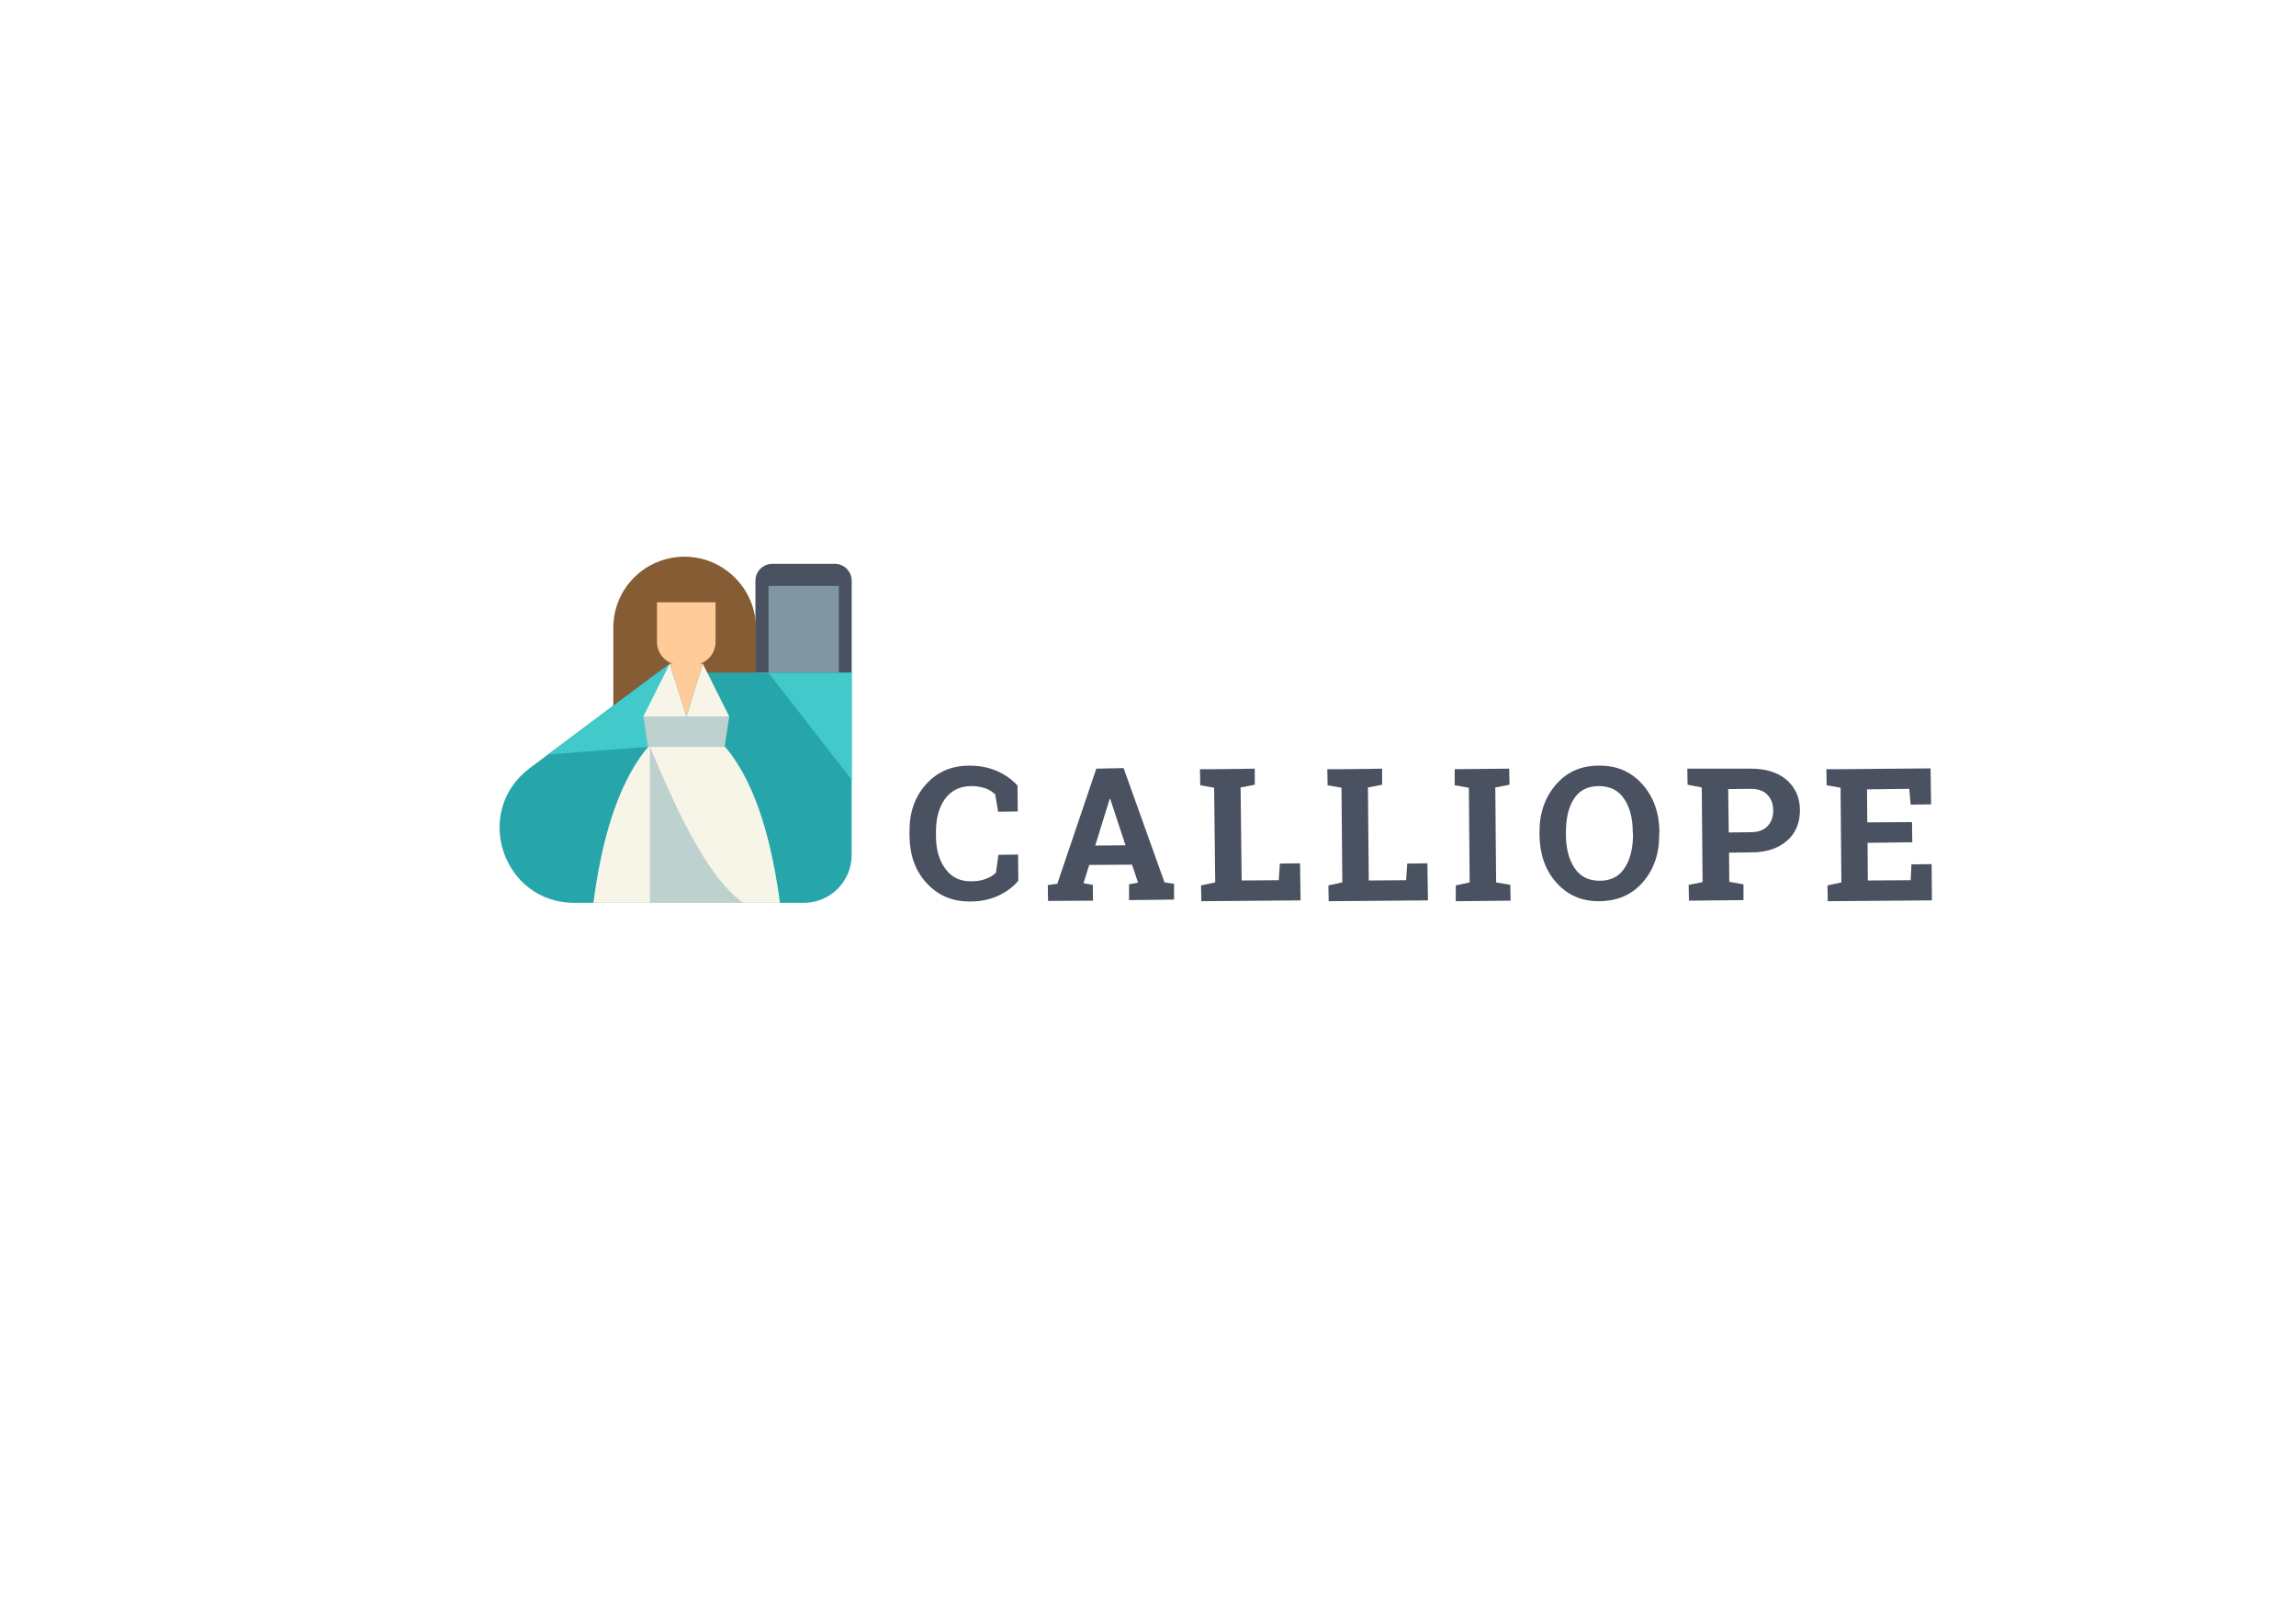
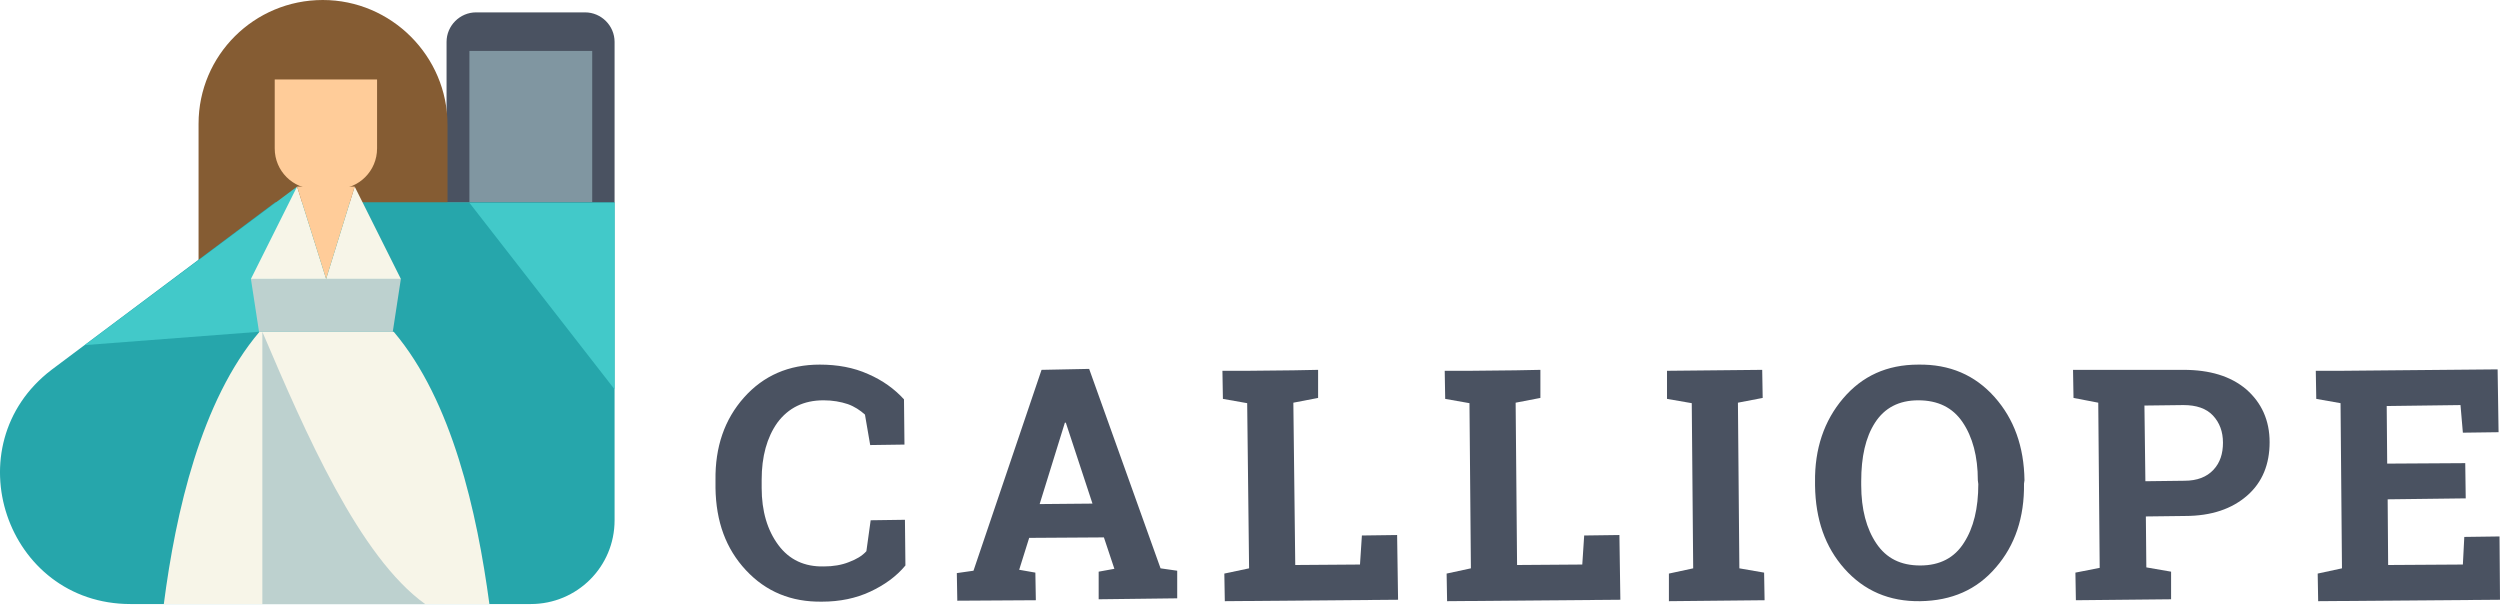
- <svg xmlns="http://www.w3.org/2000/svg" xmlns:xlink="http://www.w3.org/1999/xlink" version="1.1" id="Ebene_1" x="0px" y="0px" viewBox="0 0 841.9 595.3" enable-background="new 0 0 841.9 595.3" xml:space="preserve">
-   <path fill="#4A5261" d="M406.9,292.9l0.2,0l5.6,17l-11.1,0.1L406.9,292.9z M402,281.8l-14.3,42.2l-3.5,0.5l0.1,5.8l16.5-0.1  l-0.1-5.8l-3.4-0.6l2.1-6.7l15.7-0.1l2.2,6.6l-3.3,0.6l0,5.8l16.5-0.2l0-5.8l-3.5-0.5l-15-41.9L402,281.8z" />
-   <polygon fill="#4A5261" points="454.9,281.9 445.2,282 440,282 440.1,287.9 445.2,288.8 445.6,323.5 440.4,324.6 440.5,330.4   476.9,330.1 476.7,316.5 469.3,316.6 468.9,322.7 455.3,322.8 454.9,288.7 460.1,287.7 460.1,281.8 " />
-   <polygon fill="#4A5261" points="501.6,281.9 491.9,282 486.7,282 486.8,287.9 491.9,288.8 492.2,323.5 487.1,324.6 487.2,330.4   523.6,330.1 523.4,316.5 516,316.6 515.6,322.7 501.9,322.8 501.6,288.7 506.8,287.7 506.8,281.8 " />
-   <polygon fill="#4A5261" points="533.4,282 533.4,287.9 538.6,288.8 538.9,323.5 533.8,324.6 533.8,330.4 553.9,330.2 553.8,324.4   548.6,323.5 548.3,288.7 553.5,287.7 553.4,281.8 " />
-   <polygon fill="#4A5261" points="674.9,282 669.7,282 669.8,287.9 674.9,288.8 675.2,323.5 670.1,324.6 670.2,330.4 708.4,330.1   708.3,316.8 700.9,316.9 700.6,322.7 684.9,322.8 684.8,309 701.2,308.8 701.1,301.4 684.7,301.5 684.6,289.4 700.1,289.2   700.6,295 708.1,294.9 707.9,281.7 " />
-   <g>
-     <g>
-       <defs>
-         <rect id="SVGID_7_" x="133.2" y="204.1" width="234.3" height="188.7" />
-       </defs>
-       <clipPath id="SVGID_1_">
-         <use xlink:href="#SVGID_7_" overflow="visible" />
-       </clipPath>
+ <svg xmlns="http://www.w3.org/2000/svg" xmlns:xlink="http://www.w3.org/1999/xlink" version="1.1" id="Ebene_1" x="0px" y="0px" viewBox="0 0 525.216 126.9" enable-background="new 0 0 841.9 595.3" xml:space="preserve" width="525.216" height="126.9">
+   <defs id="defs73" />
+   <g id="g8135" transform="translate(-183.1844,126.9)">
+     <path style="fill:#4a5261" id="path3" d="m 406.9,-38.1 0.2,0 5.6,17 -11.1,0.1 5.3,-17.1 z m -4.9,-11.1 -14.3,42.2 -3.5,0.5 0.1,5.8 16.5,-0.1 -0.1,-5.8 -3.4,-0.6 2.1,-6.7 15.7,-0.1 2.2,6.6 -3.3,0.6 0,5.8 16.5,-0.2 0,-5.8 -3.5,-0.5 -15,-41.9 -10,0.2 z" />
+     <polygon transform="translate(0,-331)" style="fill:#4a5261" id="polygon5" points="440.1,287.9 445.2,288.8 445.6,323.5 440.4,324.6 440.5,330.4 476.9,330.1 476.7,316.5 469.3,316.6 468.9,322.7 455.3,322.8 454.9,288.7 460.1,287.7 460.1,281.8 454.9,281.9 445.2,282 440,282 " />
+     <polygon transform="translate(0,-331)" style="fill:#4a5261" id="polygon7" points="486.8,287.9 491.9,288.8 492.2,323.5 487.1,324.6 487.2,330.4 523.6,330.1 523.4,316.5 516,316.6 515.6,322.7 501.9,322.8 501.6,288.7 506.8,287.7 506.8,281.8 501.6,281.9 491.9,282 486.7,282 " />
+     <polygon transform="translate(0,-331)" style="fill:#4a5261" id="polygon9" points="553.8,324.4 548.6,323.5 548.3,288.7 553.5,287.7 553.4,281.8 533.4,282 533.4,287.9 538.6,288.8 538.9,323.5 533.8,324.6 533.8,330.4 553.9,330.2 " />
+     <polygon transform="translate(0,-331)" style="fill:#4a5261" id="polygon11" points="708.1,294.9 707.9,281.7 674.9,282 669.7,282 669.8,287.9 674.9,288.8 675.2,323.5 670.1,324.6 670.2,330.4 708.4,330.1 708.3,316.8 700.9,316.9 700.6,322.7 684.9,322.8 684.8,309 701.2,308.8 701.1,301.4 684.7,301.5 684.6,289.4 700.1,289.2 700.6,295 " />
+     <g transform="translate(0,-331)" id="g13">
+       <g id="g15">
+         <defs id="defs17">
+           <rect height="188.7" width="234.3" y="204.1" x="133.2" id="SVGID_7_" />
+         </defs>
+         <clipPath id="SVGID_1_">
+           <use height="100%" width="100%" y="0" x="0" style="overflow:visible" id="use21" overflow="visible" xlink:href="#SVGID_7_" />
+         </clipPath>
+       </g>
+       <g id="g23">
+         <defs id="defs25">
+           <rect height="188.7" width="234.3" y="204.1" x="133.2" id="SVGID_9_" />
+         </defs>
+         <clipPath id="SVGID_2_">
+           <use height="100%" width="100%" y="0" x="0" style="overflow:visible" id="use29" overflow="visible" xlink:href="#SVGID_9_" />
+         </clipPath>
+       </g>
+       <g id="g31">
+         <defs id="defs33">
+           <rect height="188.7" width="234.3" y="204.1" x="133.2" id="SVGID_11_" />
+         </defs>
+         <clipPath id="SVGID_3_">
+           <use height="100%" width="100%" y="0" x="0" style="overflow:visible" id="use37" overflow="visible" xlink:href="#SVGID_11_" />
+         </clipPath>
+         <path style="fill:#4a5261" id="path39" d="m 312.3,246.7 -35.3,0 0,-33.8 c 0,-3.4 2.8,-6.2 6.2,-6.2 l 22.9,0 c 3.4,0 6.2,2.8 6.2,6.2 l 0,33.8 z" clip-path="url(#SVGID_3_)" />
+       </g>
+       <rect style="fill:#8096a1" id="rect41" height="31.8" width="25.8" y="214.8" x="281.8" />
+       <path style="fill:#855c33" id="path43" d="m 224.9,230.1 0,44.9 52.3,0.2 c 0,0 0,-42.2 0,-44.9 0,-14.4 -11.8,-26.2 -26.2,-26.2 -14.4,0 -26.1,11.6 -26.1,26" />
+       <path style="fill:#26a6ab" id="path45" d="m 294.7,331 -84.1,0 c -26.2,0 -37.4,-33.3 -16.6,-49.2 l 47,-35.2 71.3,0 0,66.8 c 0,9.8 -7.9,17.6 -17.6,17.6" />
+       <polygon style="fill:#42c9c9" id="polygon47" points="201,276.6 245.6,243.3 237.6,273.8 " />
+       <polygon style="fill:#f7f5e8" id="polygon49" points="245.6,243.3 251.7,262.7 235.9,262.7 " />
+       <polygon style="fill:#f7f5e8" id="polygon51" points="257.7,243.3 267.4,262.7 251.7,262.7 " />
+       <polygon style="fill:#bdd1cf" id="polygon53" points="267.4,262.7 265.7,273.8 237.6,273.8 235.9,262.7 " />
+       <path style="fill:#f7f5e8" id="path55" d="m 286,331 c -2.6,-19.3 -7.8,-42.7 -20.1,-57.2 l -0.1,0 -14,0 -14,0 -0.1,0 c -12.3,14.5 -17.6,37.9 -20.1,57.2 l 68.4,0 z" />
+       <path style="fill:#ffcc99" id="path57" d="m 253.9,243.8 -4.5,0 c -4.7,0 -8.5,-3.8 -8.5,-8.5 l 0,-14.5 21.5,0 0,14.5 c 0,4.7 -3.8,8.5 -8.5,8.5" />
+       <path style="fill:#bdd1cf" id="path59" d="m 238.3,331 0,-57.2 c 9.1,21.4 20.4,47.3 34.2,57.2 l -34.2,0 z" />
+       <polygon style="fill:#ffcc99" id="polygon61" points="251.7,262.7 257.7,243.3 245.6,243.3 " />
+       <polygon style="fill:#42c9c9" id="polygon63" points="312.3,246.7 312.3,285.9 281.8,246.7 " />
    </g>
-     <g>
-       <defs>
-         <rect id="SVGID_9_" x="133.2" y="204.1" width="234.3" height="188.7" />
-       </defs>
-       <clipPath id="SVGID_2_">
-         <use xlink:href="#SVGID_9_" overflow="visible" />
-       </clipPath>
-     </g>
-     <g>
-       <defs>
-         <rect id="SVGID_11_" x="133.2" y="204.1" width="234.3" height="188.7" />
-       </defs>
-       <clipPath id="SVGID_3_">
-         <use xlink:href="#SVGID_11_" overflow="visible" />
-       </clipPath>
-       <path clip-path="url(#SVGID_3_)" fill="#4A5261" d="M312.3,246.7H277v-33.8c0-3.4,2.8-6.2,6.2-6.2h22.9c3.4,0,6.2,2.8,6.2,6.2    V246.7z" />
-     </g>
-     <rect x="281.8" y="214.8" fill="#8096A1" width="25.8" height="31.8" />
-     <path fill="#855C33" d="M224.9,230.1V275l52.3,0.2c0,0,0-42.2,0-44.9c0-14.4-11.8-26.2-26.2-26.2   C236.6,204.1,224.9,215.7,224.9,230.1" />
-     <path fill="#26A6AB" d="M294.7,331h-84.1c-26.2,0-37.4-33.3-16.6-49.2l47-35.2h71.3v66.8C312.3,323.2,304.4,331,294.7,331" />
-     <polygon fill="#42C9C9" points="237.6,273.8 201,276.6 245.6,243.3  " />
-     <polygon fill="#F7F5E8" points="235.9,262.7 245.6,243.3 251.7,262.7  " />
-     <polygon fill="#F7F5E8" points="251.7,262.7 257.7,243.3 267.4,262.7  " />
-     <polygon fill="#BDD1CF" points="265.7,273.8 237.6,273.8 235.9,262.7 267.4,262.7  " />
-     <path fill="#F7F5E8" d="M286,331c-2.6-19.3-7.8-42.7-20.1-57.2h-0.1h-14h-14h-0.1c-12.3,14.5-17.6,37.9-20.1,57.2H286z" />
-     <path fill="#FFCC99" d="M253.9,243.8h-4.5c-4.7,0-8.5-3.8-8.5-8.5v-14.5h21.5v14.5C262.4,240,258.6,243.8,253.9,243.8" />
-     <path fill="#BDD1CF" d="M238.3,331v-57.2c9.1,21.4,20.4,47.3,34.2,57.2H238.3z" />
-     <polygon fill="#FFCC99" points="245.6,243.3 251.7,262.7 257.7,243.3  " />
-     <polygon fill="#42C9C9" points="281.8,246.7 312.3,246.7 312.3,285.9  " />
+     <path style="fill:#4a5261" id="path65" d="m 373.2,-33.5 -7.2,0.1 -1.1,-6.4 c -1,-0.9 -2.2,-1.7 -3.6,-2.2 -1.5,-0.5 -3.2,-0.8 -5.1,-0.8 -4.2,0 -7.4,1.6 -9.7,4.7 -2.2,3.1 -3.3,7.1 -3.3,12 l 0,1.7 c 0,4.9 1.2,8.9 3.5,12 2.3,3.1 5.5,4.6 9.6,4.5 1.9,0 3.7,-0.3 5.2,-0.9 1.6,-0.6 2.8,-1.3 3.7,-2.3 l 0.9,-6.5 7.2,-0.1 0.1,9.6 c -1.9,2.3 -4.4,4.1 -7.4,5.5 -3,1.4 -6.4,2.1 -10.1,2.1 -6.5,0.1 -11.8,-2.1 -16,-6.6 -4.2,-4.5 -6.3,-10.2 -6.4,-17.3 l 0,-1.6 c -0.1,-7 1.9,-12.8 6,-17.4 4.1,-4.6 9.4,-6.9 15.9,-6.9 3.7,0 7.1,0.6 10.2,2 3,1.3 5.5,3.1 7.5,5.3 l 0.1,9.5 z" />
+     <path style="fill:#4a5261" id="path67" d="m 598.7,-26 c 0,-5 -1.1,-9.1 -3.2,-12.2 -2.1,-3.1 -5.2,-4.6 -9.3,-4.6 -4.1,0 -7.1,1.6 -9.1,4.7 -2,3.1 -2.9,7.2 -2.9,12.3 l 0,0.8 c 0,5.1 1.1,9.2 3.2,12.3 2.1,3.1 5.1,4.6 9.2,4.6 4.1,0 7.2,-1.6 9.2,-4.8 2,-3.1 3,-7.2 3,-12.3 l -0.1,-0.8 z m 9.7,0.7 c 0.1,7.1 -1.9,13 -5.9,17.6 -4,4.7 -9.3,7 -15.9,7.1 -6.5,0.1 -11.8,-2.2 -15.9,-6.8 -4.1,-4.6 -6.1,-10.4 -6.2,-17.5 l 0,-0.7 c -0.1,-7 1.9,-12.9 5.9,-17.6 4,-4.7 9.2,-7.1 15.8,-7.1 6.6,-0.1 11.9,2.2 16,6.8 4.1,4.6 6.2,10.4 6.3,17.5 l -0.1,0.7 z" />
+     <path style="fill:#4a5261" id="path69" d="m 633.9,-25.8 8.2,-0.1 c 2.7,0 4.7,-0.8 6.1,-2.3 1.4,-1.5 2,-3.4 2,-5.7 0,-2.3 -0.7,-4.2 -2.1,-5.7 -1.4,-1.5 -3.5,-2.2 -6.2,-2.2 l -8.2,0.1 0.2,15.9 z m 8,-23.4 c 5.5,0 9.9,1.3 13.2,4.1 3.2,2.8 4.9,6.5 4.9,11.1 0,4.6 -1.5,8.4 -4.7,11.2 -3.2,2.8 -7.5,4.3 -13.1,4.3 l -8.2,0.1 0.1,10.7 5.2,0.9 0,5.8 -20,0.2 -0.1,-5.8 5.1,-1 -0.3,-34.7 -5.2,-1 -0.1,-5.9 5.2,0 18,0 z" />
  </g>
-   <path fill="#4A5261" d="M373.2,297.5l-7.2,0.1l-1.1-6.4c-1-0.9-2.2-1.7-3.6-2.2c-1.5-0.5-3.2-0.8-5.1-0.8c-4.2,0-7.4,1.6-9.7,4.7  c-2.2,3.1-3.3,7.1-3.3,12l0,1.7c0,4.9,1.2,8.9,3.5,12c2.3,3.1,5.5,4.6,9.6,4.5c1.9,0,3.7-0.3,5.2-0.9c1.6-0.6,2.8-1.3,3.7-2.3  l0.9-6.5l7.2-0.1l0.1,9.6c-1.9,2.3-4.4,4.1-7.4,5.5c-3,1.4-6.4,2.1-10.1,2.1c-6.5,0.1-11.8-2.1-16-6.6c-4.2-4.5-6.3-10.2-6.4-17.3  l0-1.6c-0.1-7,1.9-12.8,6-17.4c4.1-4.6,9.4-6.9,15.9-6.9c3.7,0,7.1,0.6,10.2,2c3,1.3,5.5,3.1,7.5,5.3L373.2,297.5z" />
-   <path fill="#4A5261" d="M598.7,305c0-5-1.1-9.1-3.2-12.2c-2.1-3.1-5.2-4.6-9.3-4.6c-4.1,0-7.1,1.6-9.1,4.7c-2,3.1-2.9,7.2-2.9,12.3  l0,0.8c0,5.1,1.1,9.2,3.2,12.3c2.1,3.1,5.1,4.6,9.2,4.6c4.1,0,7.2-1.6,9.2-4.8c2-3.1,3-7.2,3-12.3L598.7,305z M608.4,305.7  c0.1,7.1-1.9,13-5.9,17.6c-4,4.7-9.3,7-15.9,7.1c-6.5,0.1-11.8-2.2-15.9-6.8c-4.1-4.6-6.1-10.4-6.2-17.5l0-0.7  c-0.1-7,1.9-12.9,5.9-17.6c4-4.7,9.2-7.1,15.8-7.1c6.6-0.1,11.9,2.2,16,6.8c4.1,4.6,6.2,10.4,6.3,17.5L608.4,305.7z" />
-   <path fill="#4A5261" d="M633.9,305.2l8.2-0.1c2.7,0,4.7-0.8,6.1-2.3c1.4-1.5,2-3.4,2-5.7c0-2.3-0.7-4.2-2.1-5.7  c-1.4-1.5-3.5-2.2-6.2-2.2l-8.2,0.1L633.9,305.2z M641.9,281.8c5.5,0,9.9,1.3,13.2,4.1c3.2,2.8,4.9,6.5,4.9,11.1  c0,4.6-1.5,8.4-4.7,11.2s-7.5,4.3-13.1,4.3l-8.2,0.1l0.1,10.7l5.2,0.9l0,5.8l-20,0.2l-0.1-5.8l5.1-1l-0.3-34.7l-5.2-1l-0.1-5.9  l5.2,0L641.9,281.8z" />
</svg>
